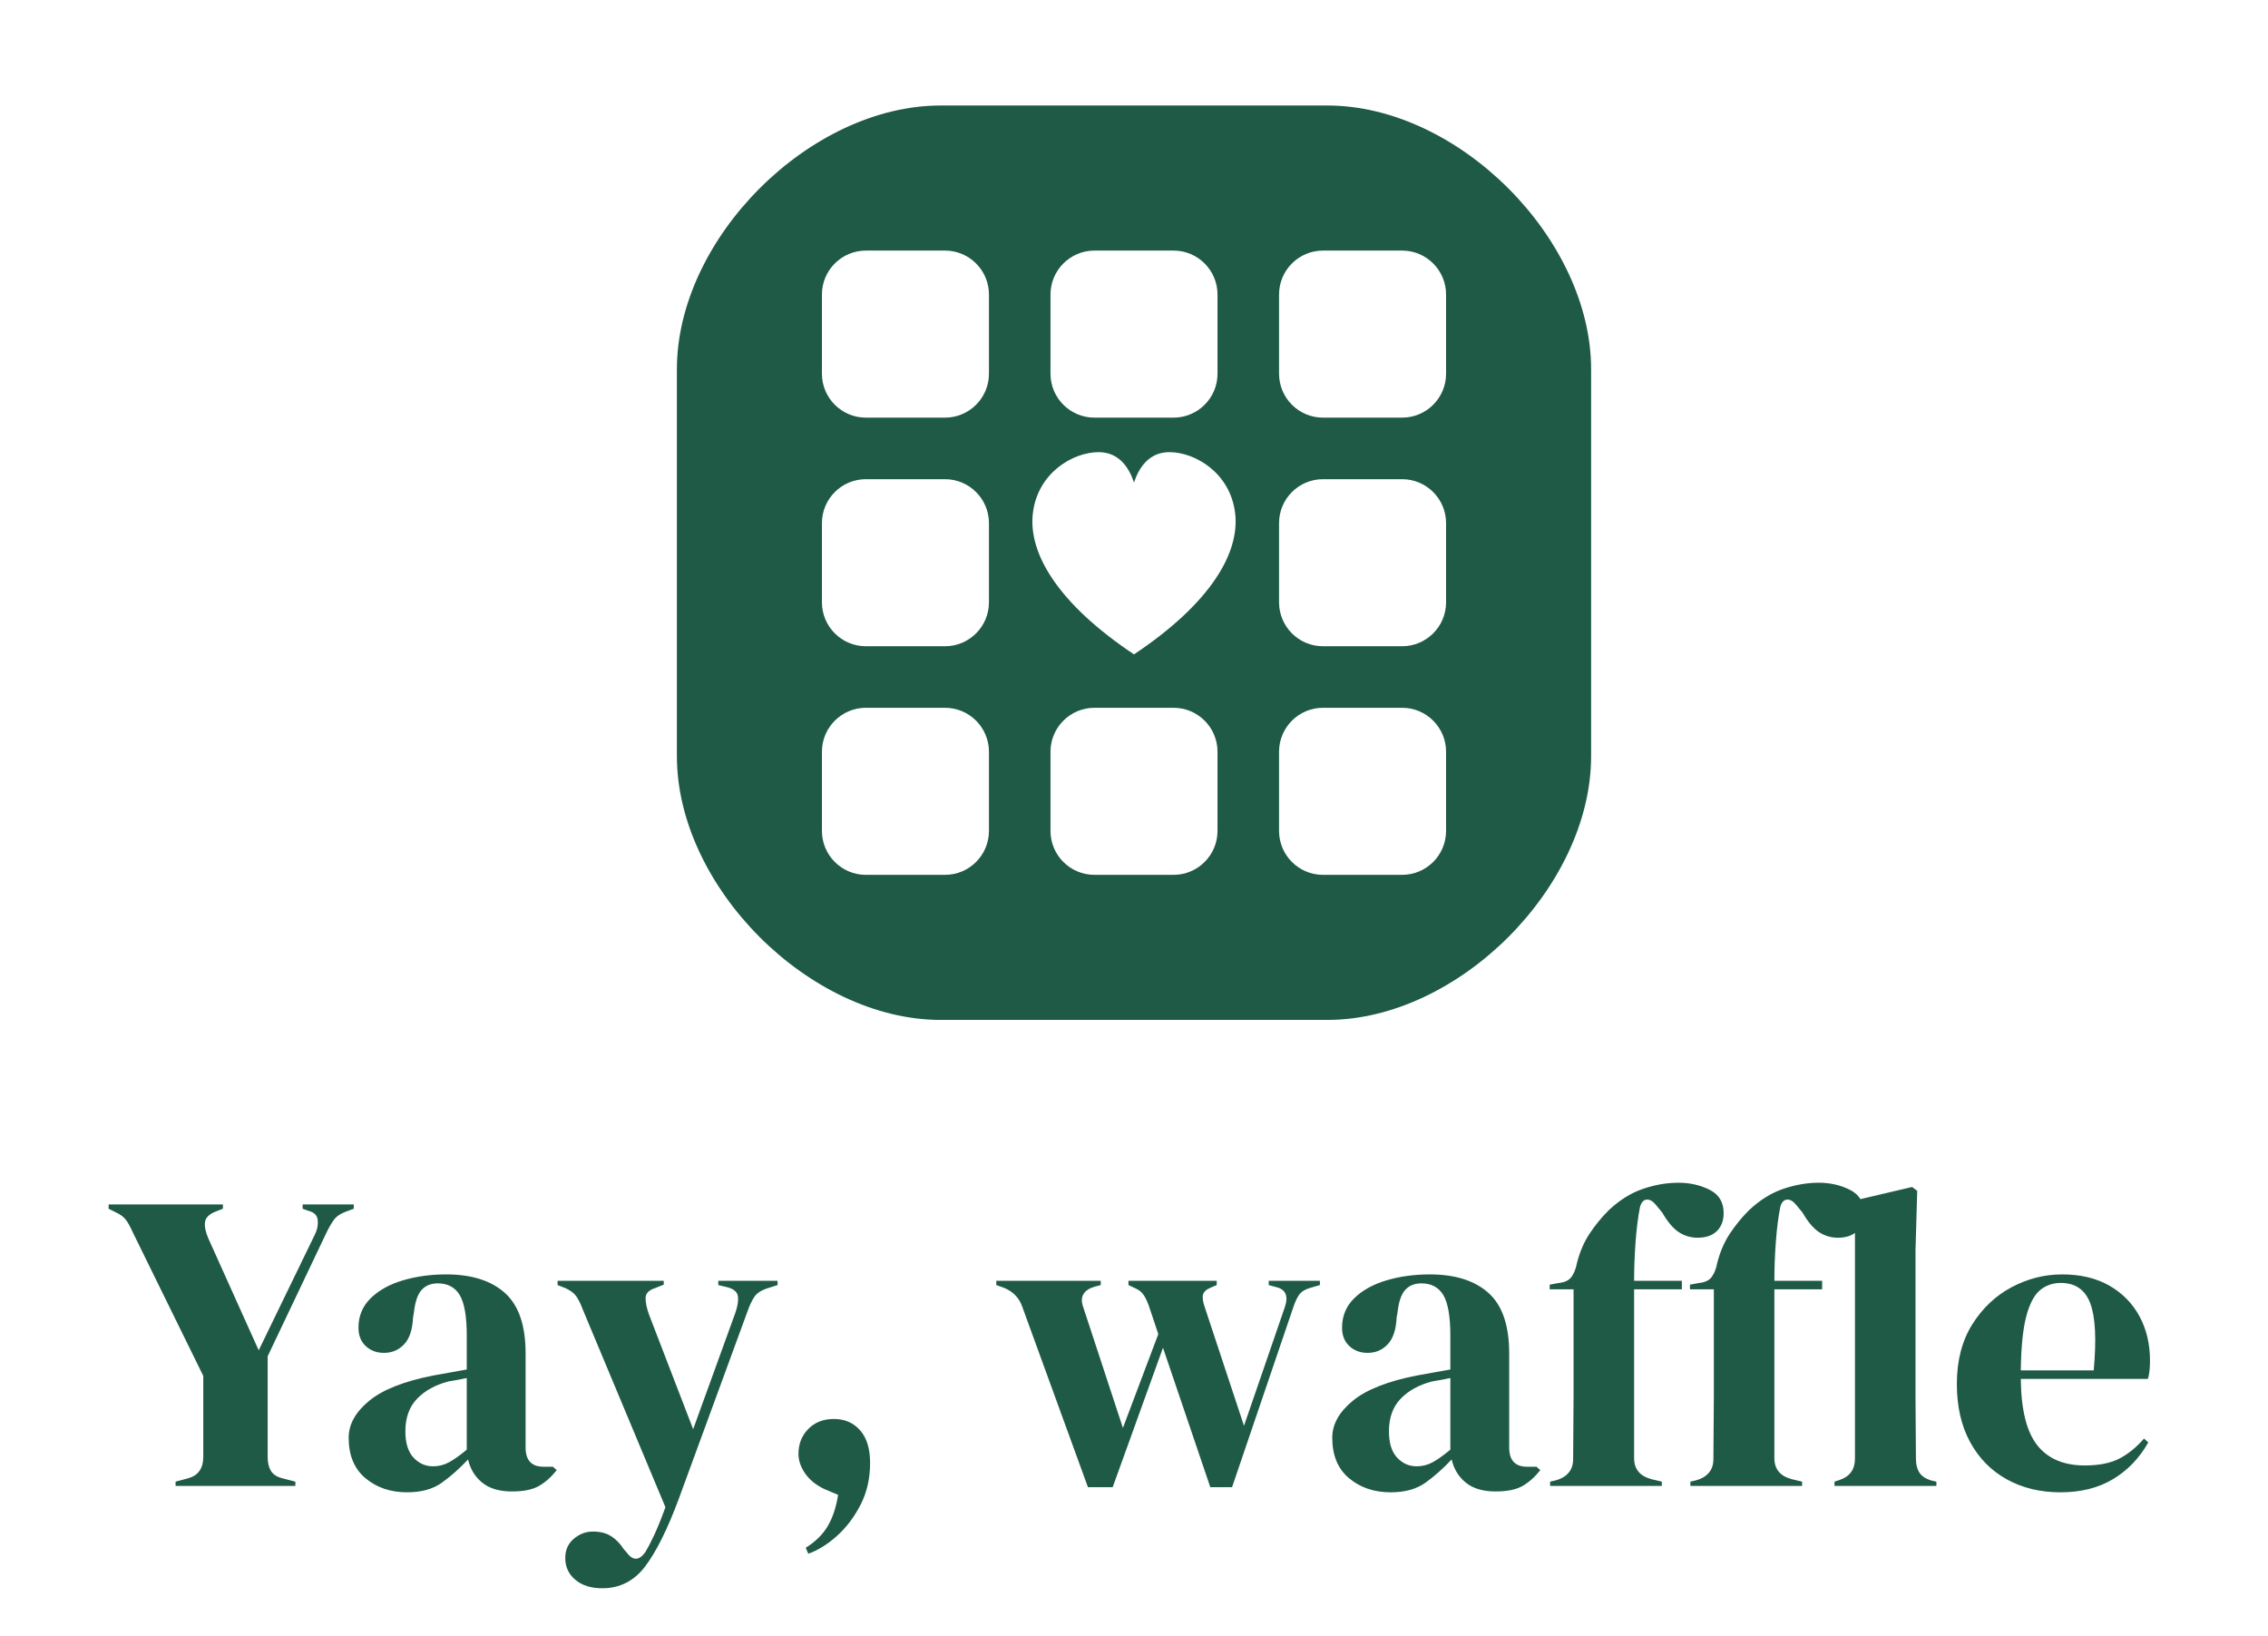
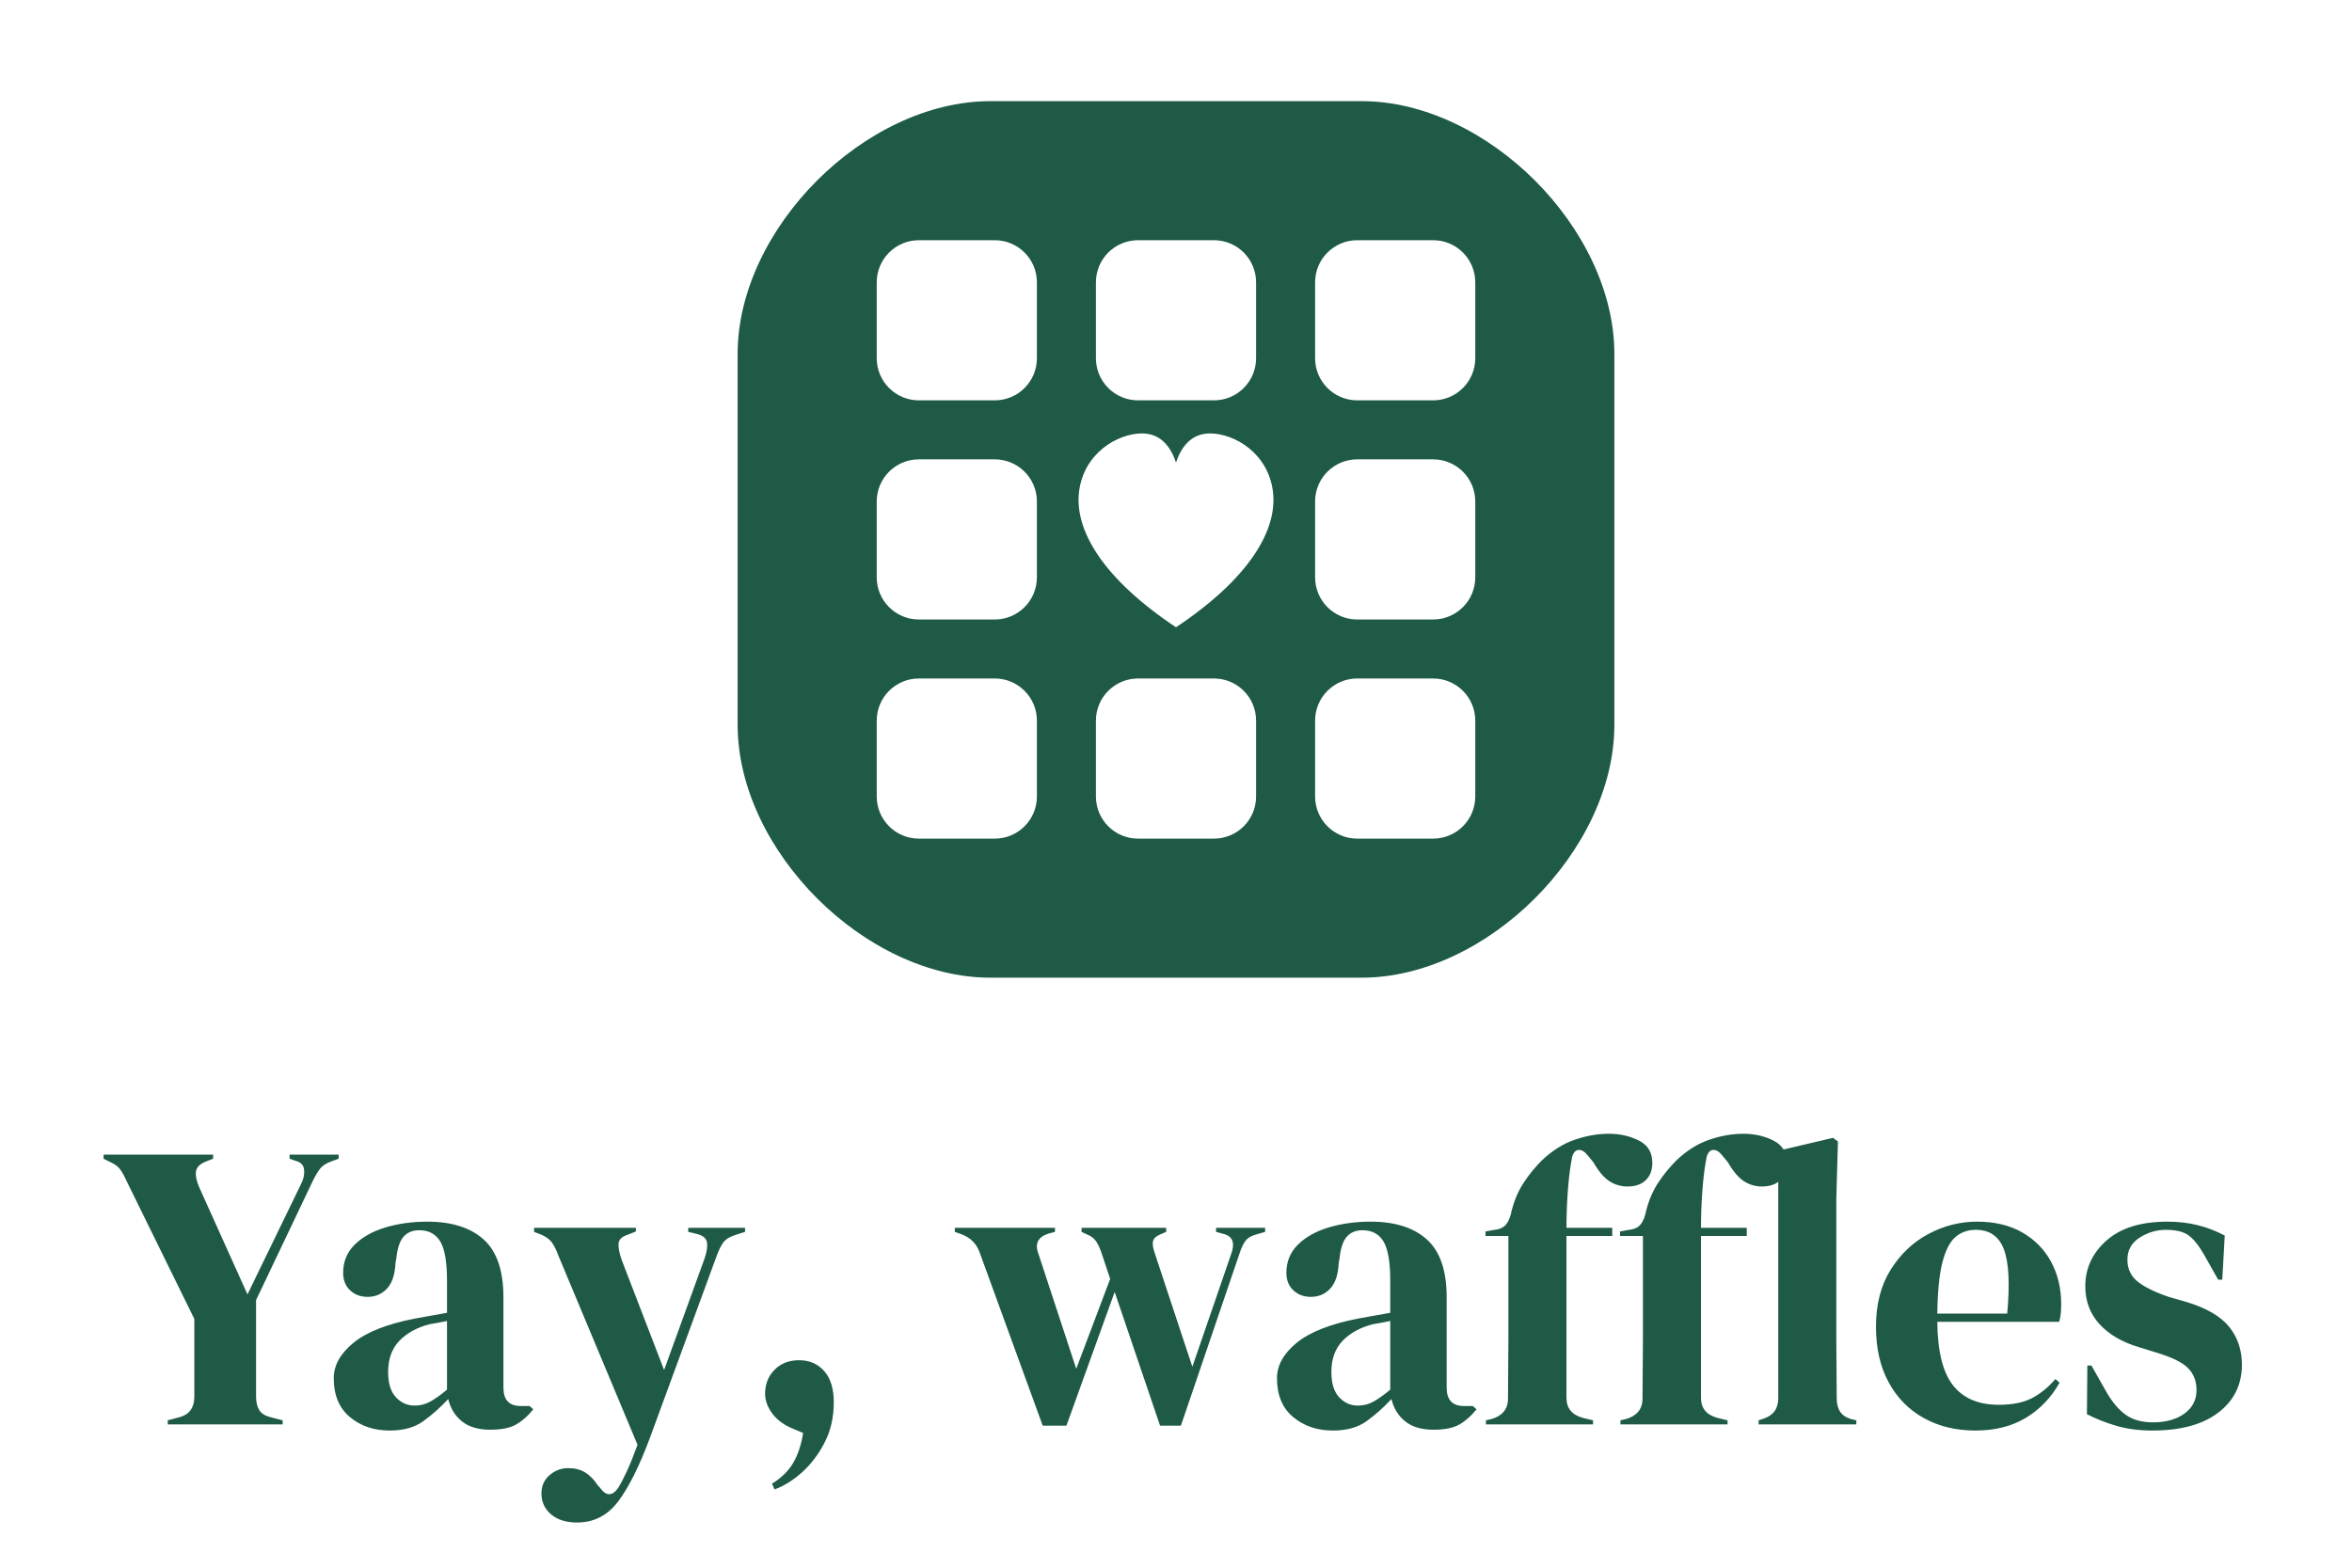
- <svg xmlns="http://www.w3.org/2000/svg" viewBox="0 0 516 372" width="516" height="372" role="img">
-   <g transform="translate(130.0,0)">
+ <svg xmlns="http://www.w3.org/2000/svg" viewBox="0 0 558 372" width="558" height="372" role="img">
+   <g transform="translate(151.0,0)">
    <path fill="#1e5a46" fill-rule="evenodd" d="M84.0 24 H172.0 C 201.76 24 232 54.24 232 84.0 V172.0 C 232 201.76 201.76 232 172.0 232 H84.0 C 54.24 232 24 201.76 24 172.0 V84.0 C 24 54.24 54.24 24 84.0 24 Z M67.0 57.0 H85.0 A10 10 0 0 1 95.0 67.0 V85.0 A10 10 0 0 1 85.0 95.0 H67.0 A10 10 0 0 1 57.0 85.0 V67.0 A10 10 0 0 1 67.0 57.0 Z M119.0 57.0 H137.0 A10 10 0 0 1 147.0 67.0 V85.0 A10 10 0 0 1 137.0 95.0 H119.0 A10 10 0 0 1 109.0 85.0 V67.0 A10 10 0 0 1 119.0 57.0 Z M171.0 57.0 H189.0 A10 10 0 0 1 199.0 67.0 V85.0 A10 10 0 0 1 189.0 95.0 H171.0 A10 10 0 0 1 161.0 85.0 V67.0 A10 10 0 0 1 171.0 57.0 Z M67.0 109.0 H85.0 A10 10 0 0 1 95.0 119.0 V137.0 A10 10 0 0 1 85.0 147.0 H67.0 A10 10 0 0 1 57.0 137.0 V119.0 A10 10 0 0 1 67.0 109.0 Z M128.0 148.85 C 110.75 137.35 103.85 125.85 105.0 116.65 C 106.15 107.45 114.2 102.85 119.95 102.85 C 124.55 102.85 126.85 106.3 128.0 109.75 C 129.15 106.3 131.45 102.85 136.05 102.85 C 141.8 102.85 149.85 107.45 151.0 116.65 C 152.15 125.85 145.25 137.35 128.0 148.85 Z M171.0 109.0 H189.0 A10 10 0 0 1 199.0 119.0 V137.0 A10 10 0 0 1 189.0 147.0 H171.0 A10 10 0 0 1 161.0 137.0 V119.0 A10 10 0 0 1 171.0 109.0 Z M67.0 161.0 H85.0 A10 10 0 0 1 95.0 171.0 V189.0 A10 10 0 0 1 85.0 199.0 H67.0 A10 10 0 0 1 57.0 189.0 V171.0 A10 10 0 0 1 67.0 161.0 Z M119.0 161.0 H137.0 A10 10 0 0 1 147.0 171.0 V189.0 A10 10 0 0 1 137.0 199.0 H119.0 A10 10 0 0 1 109.0 189.0 V171.0 A10 10 0 0 1 119.0 161.0 Z M171.0 161.0 H189.0 A10 10 0 0 1 199.0 171.0 V189.0 A10 10 0 0 1 189.0 199.0 H171.0 A10 10 0 0 1 161.0 189.0 V171.0 A10 10 0 0 1 171.0 161.0 Z" />
  </g>
-   <path fill="#1e5a46" d="M39.944 338.0V337.03L42.854 336.254Q46.249 335.284 46.249 331.404V312.974L30.244 280.382Q29.371 278.442 28.643 277.472Q27.916 276.502 26.461 275.823L24.715 274.95V273.98H50.711V274.95L48.965 275.629Q46.831 276.502 46.637 278.005Q46.443 279.509 47.413 281.74L58.859 307.154L71.663 280.77Q72.439 279.218 72.293 277.569Q72.148 275.92 70.208 275.435L68.85 274.95V273.98H80.49V274.95L78.647 275.629Q76.804 276.308 75.931 277.52Q75.058 278.733 74.185 280.576L60.896 308.512V331.404Q60.896 333.344 61.623 334.557Q62.351 335.769 64.194 336.254L67.201 337.03V338.0ZM92.615 339.455Q86.989 339.455 83.157 336.254Q79.326 333.053 79.326 327.039Q79.326 322.48 83.982 318.649Q88.638 314.817 98.629 312.877Q100.181 312.586 102.121 312.246Q104.061 311.907 106.195 311.519V303.856Q106.195 297.26 104.594 294.592Q102.994 291.925 99.599 291.925Q97.271 291.925 95.913 293.428Q94.555 294.932 94.167 298.618L93.973 299.685Q93.779 303.856 91.936 305.796Q90.093 307.736 87.377 307.736Q84.855 307.736 83.206 306.184Q81.557 304.632 81.557 302.013Q81.557 298.036 84.321 295.32Q87.086 292.604 91.645 291.246Q96.204 289.888 101.539 289.888Q110.172 289.888 114.876 294.107Q119.581 298.327 119.581 307.833V329.27Q119.581 333.635 123.655 333.635H125.789L126.662 334.411Q124.819 336.739 122.636 338.0Q120.454 339.261 116.477 339.261Q112.209 339.261 109.736 337.273Q107.262 335.284 106.486 331.986Q103.576 335.09 100.52 337.272Q97.465 339.455 92.615 339.455ZM98.532 333.538Q100.472 333.538 102.169 332.616Q103.867 331.695 106.195 329.755V313.459Q105.225 313.653 104.255 313.847Q103.285 314.041 102.024 314.235Q97.562 315.399 94.894 318.163Q92.227 320.928 92.227 325.584Q92.227 329.561 94.07 331.549Q95.913 333.538 98.532 333.538ZM137.041 361.28Q133.161 361.28 130.882 359.34Q128.602 357.4 128.602 354.393Q128.602 351.677 130.542 350.028Q132.482 348.379 134.907 348.379Q137.332 348.379 138.981 349.398Q140.63 350.416 141.891 352.356L142.57 353.132Q144.704 356.042 146.838 353.035Q147.711 351.58 148.827 349.203Q149.942 346.827 151.397 342.85L132.579 297.842Q131.9 295.999 131.124 294.884Q130.348 293.768 128.602 292.992L126.856 292.313V291.343H151.009V292.216L149.069 292.992Q146.935 293.671 146.887 295.174Q146.838 296.678 147.614 298.909L157.702 325.099L167.305 298.618Q168.081 296.387 167.887 294.884Q167.693 293.38 165.462 292.798L163.425 292.313V291.343H176.908V292.313L174.774 292.992Q172.543 293.671 171.67 294.932Q170.797 296.193 170.021 298.424L154.404 341.007Q150.621 351.192 146.838 356.236Q143.055 361.28 137.041 361.28ZM183.892 353.423 183.31 352.065Q186.608 350.028 188.305 347.167Q190.003 344.305 190.682 340.037L187.481 338.679Q184.668 337.321 183.165 335.139Q181.661 332.956 181.661 330.725Q181.661 327.33 183.892 325.05Q186.123 322.771 189.712 322.771Q193.398 322.771 195.678 325.341Q197.957 327.912 197.957 332.762Q197.957 338.097 195.774 342.317Q193.592 346.536 190.391 349.398Q187.19 352.259 183.892 353.423ZM247.524 338.291 232.586 297.26Q231.519 294.156 228.318 292.895L226.669 292.313V291.343H250.434V292.313L248.979 292.701Q245.196 293.865 246.457 297.357L255.478 324.808L263.529 303.468L261.686 297.939Q261.007 295.805 260.279 294.69Q259.552 293.574 258.388 293.089L256.739 292.313V291.343H276.818V292.313L275.46 292.895Q274.005 293.477 273.714 294.447Q273.423 295.417 274.102 297.357L283.026 324.323L292.241 297.551Q293.599 293.865 290.786 292.895L288.652 292.313V291.343H300.292V292.313L297.964 292.992Q296.315 293.477 295.587 294.495Q294.86 295.514 294.278 297.26L280.31 338.291H275.363L264.596 306.572L253.15 338.291ZM316.394 339.455Q310.768 339.455 306.937 336.254Q303.105 333.053 303.105 327.039Q303.105 322.48 307.761 318.649Q312.417 314.817 322.408 312.877Q323.96 312.586 325.9 312.246Q327.84 311.907 329.974 311.519V303.856Q329.974 297.26 328.374 294.592Q326.773 291.925 323.378 291.925Q321.05 291.925 319.692 293.428Q318.334 294.932 317.946 298.618L317.752 299.685Q317.558 303.856 315.715 305.796Q313.872 307.736 311.156 307.736Q308.634 307.736 306.985 306.184Q305.336 304.632 305.336 302.013Q305.336 298.036 308.101 295.32Q310.865 292.604 315.424 291.246Q319.983 289.888 325.318 289.888Q333.951 289.888 338.656 294.107Q343.36 298.327 343.36 307.833V329.27Q343.36 333.635 347.434 333.635H349.568L350.441 334.411Q348.598 336.739 346.416 338.0Q344.233 339.261 340.256 339.261Q335.988 339.261 333.515 337.273Q331.041 335.284 330.265 331.986Q327.355 335.09 324.3 337.272Q321.244 339.455 316.394 339.455ZM322.311 333.538Q324.251 333.538 325.949 332.616Q327.646 331.695 329.974 329.755V313.459Q329.004 313.653 328.034 313.847Q327.064 314.041 325.803 314.235Q321.341 315.399 318.673 318.163Q316.006 320.928 316.006 325.584Q316.006 329.561 317.849 331.549Q319.692 333.538 322.311 333.538ZM352.672 338.0V337.03L353.933 336.739Q355.776 336.254 356.843 335.042Q357.91 333.829 357.91 331.889Q357.91 328.3 357.959 324.76Q358.007 321.219 358.007 317.63V293.283H352.575V292.216L354.709 291.828Q356.649 291.634 357.522 290.47Q358.395 289.306 358.783 287.269Q359.753 283.486 361.644 280.625Q363.536 277.763 365.961 275.338Q369.647 271.846 373.769 270.44Q377.892 269.033 381.869 269.033Q385.749 269.033 388.95 270.634Q392.151 272.234 392.151 275.92Q392.151 278.539 390.599 280.043Q389.047 281.546 386.234 281.546Q383.906 281.546 381.966 280.285Q380.026 279.024 378.183 275.823L376.825 274.174Q375.758 272.816 374.691 272.865Q373.624 272.913 373.139 274.465Q372.46 277.86 372.12 282.419Q371.781 286.978 371.781 291.343H382.645V293.283H371.781V331.695Q371.781 335.381 375.661 336.448L378.086 337.03V338.0ZM384.585 338.0V337.03L385.846 336.739Q387.689 336.254 388.756 335.042Q389.823 333.829 389.823 331.889Q389.823 328.3 389.872 324.76Q389.92 321.219 389.92 317.63V293.283H384.488V292.216L386.622 291.828Q388.562 291.634 389.435 290.47Q390.308 289.306 390.696 287.269Q391.666 283.486 393.558 280.625Q395.449 277.763 397.874 275.338Q401.56 271.846 405.683 270.44Q409.805 269.033 413.782 269.033Q417.662 269.033 420.863 270.634Q424.064 272.234 424.064 275.92Q424.064 278.539 422.512 280.043Q420.96 281.546 418.147 281.546Q415.819 281.546 413.879 280.285Q411.939 279.024 410.096 275.823L408.738 274.174Q407.671 272.816 406.604 272.865Q405.537 272.913 405.052 274.465Q404.373 277.86 404.034 282.419Q403.694 286.978 403.694 291.343H414.558V293.283H403.694V331.695Q403.694 335.381 407.574 336.448L409.999 337.03V338.0ZM417.371 338.0V337.03L418.535 336.642Q422.027 335.478 422.027 331.792V279.897Q422.027 277.957 421.251 276.938Q420.475 275.92 418.535 275.435L417.274 275.144V274.174L435.025 270.003L436.189 270.876L435.801 284.456V317.63Q435.801 321.219 435.849 324.76Q435.898 328.3 435.898 331.792Q435.898 333.732 436.674 334.945Q437.45 336.157 439.293 336.739L440.554 337.03V338.0ZM469.169 289.888Q475.474 289.888 479.936 292.458Q484.398 295.029 486.775 299.442Q489.151 303.856 489.151 309.482Q489.151 310.549 489.054 311.664Q488.957 312.78 488.666 313.653H459.76Q459.857 324.129 463.495 328.736Q467.132 333.344 474.31 333.344Q479.16 333.344 482.167 331.792Q485.174 330.24 487.793 327.233L488.763 328.106Q485.756 333.441 480.761 336.448Q475.765 339.455 468.781 339.455Q461.894 339.455 456.559 336.496Q451.224 333.538 448.217 328.009Q445.21 322.48 445.21 314.817Q445.21 306.863 448.702 301.285Q452.194 295.708 457.675 292.798Q463.155 289.888 469.169 289.888ZM468.878 291.828Q466.065 291.828 464.077 293.525Q462.088 295.223 460.973 299.539Q459.857 303.856 459.76 311.713H476.347Q477.317 301.14 475.571 296.484Q473.825 291.828 468.878 291.828Z" />
+   <path fill="#1e5a46" d="M39.798 338.0V337.03L42.708 336.254Q46.103 335.284 46.103 331.404V312.974L30.098 280.382Q29.225 278.442 28.498 277.472Q27.77 276.502 26.315 275.823L24.569 274.95V273.98H50.565V274.95L48.819 275.629Q46.685 276.502 46.491 278.005Q46.297 279.509 47.267 281.74L58.713 307.154L71.517 280.77Q72.293 279.218 72.148 277.569Q72.002 275.92 70.062 275.435L68.704 274.95V273.98H80.344V274.95L78.501 275.629Q76.658 276.308 75.785 277.52Q74.912 278.733 74.039 280.576L60.75 308.512V331.404Q60.75 333.344 61.478 334.557Q62.205 335.769 64.048 336.254L67.055 337.03V338.0ZM92.469 339.455Q86.843 339.455 83.012 336.254Q79.18 333.053 79.18 327.039Q79.18 322.48 83.836 318.649Q88.492 314.817 98.483 312.877Q100.035 312.586 101.975 312.246Q103.915 311.907 106.049 311.519V303.856Q106.049 297.26 104.449 294.592Q102.848 291.925 99.453 291.925Q97.125 291.925 95.767 293.428Q94.409 294.932 94.021 298.618L93.827 299.685Q93.633 303.856 91.79 305.796Q89.947 307.736 87.231 307.736Q84.709 307.736 83.06 306.184Q81.411 304.632 81.411 302.013Q81.411 298.036 84.175 295.32Q86.94 292.604 91.499 291.246Q96.058 289.888 101.393 289.888Q110.026 289.888 114.731 294.107Q119.435 298.327 119.435 307.833V329.27Q119.435 333.635 123.509 333.635H125.643L126.516 334.411Q124.673 336.739 122.49 338.0Q120.308 339.261 116.331 339.261Q112.063 339.261 109.59 337.273Q107.116 335.284 106.34 331.986Q103.43 335.09 100.375 337.272Q97.319 339.455 92.469 339.455ZM98.386 333.538Q100.326 333.538 102.024 332.616Q103.721 331.695 106.049 329.755V313.459Q105.079 313.653 104.109 313.847Q103.139 314.041 101.878 314.235Q97.416 315.399 94.749 318.163Q92.081 320.928 92.081 325.584Q92.081 329.561 93.924 331.549Q95.767 333.538 98.386 333.538ZM136.895 361.28Q133.015 361.28 130.736 359.34Q128.456 357.4 128.456 354.393Q128.456 351.677 130.396 350.028Q132.336 348.379 134.761 348.379Q137.186 348.379 138.835 349.398Q140.484 350.416 141.745 352.356L142.424 353.132Q144.558 356.042 146.692 353.035Q147.565 351.58 148.68 349.203Q149.796 346.827 151.251 342.85L132.433 297.842Q131.754 295.999 130.978 294.884Q130.202 293.768 128.456 292.992L126.71 292.313V291.343H150.863V292.216L148.923 292.992Q146.789 293.671 146.74 295.174Q146.692 296.678 147.468 298.909L157.556 325.099L167.159 298.618Q167.935 296.387 167.741 294.884Q167.547 293.38 165.316 292.798L163.279 292.313V291.343H176.762V292.313L174.628 292.992Q172.397 293.671 171.524 294.932Q170.651 296.193 169.875 298.424L154.258 341.007Q150.475 351.192 146.692 356.236Q142.909 361.28 136.895 361.28ZM183.746 353.423 183.164 352.065Q186.462 350.028 188.16 347.167Q189.857 344.305 190.536 340.037L187.335 338.679Q184.522 337.321 183.019 335.139Q181.515 332.956 181.515 330.725Q181.515 327.33 183.746 325.05Q185.977 322.771 189.566 322.771Q193.252 322.771 195.531 325.341Q197.811 327.912 197.811 332.762Q197.811 338.097 195.629 342.317Q193.446 346.536 190.245 349.398Q187.044 352.259 183.746 353.423ZM247.378 338.291 232.44 297.26Q231.373 294.156 228.172 292.895L226.523 292.313V291.343H250.288V292.313L248.833 292.701Q245.05 293.865 246.311 297.357L255.332 324.808L263.383 303.468L261.54 297.939Q260.861 295.805 260.134 294.69Q259.406 293.574 258.242 293.089L256.593 292.313V291.343H276.672V292.313L275.314 292.895Q273.859 293.477 273.568 294.447Q273.277 295.417 273.956 297.357L282.88 324.323L292.095 297.551Q293.453 293.865 290.64 292.895L288.506 292.313V291.343H300.146V292.313L297.818 292.992Q296.169 293.477 295.442 294.495Q294.714 295.514 294.132 297.26L280.164 338.291H275.217L264.45 306.572L253.004 338.291ZM316.248 339.455Q310.622 339.455 306.791 336.254Q302.959 333.053 302.959 327.039Q302.959 322.48 307.615 318.649Q312.271 314.817 322.262 312.877Q323.814 312.586 325.754 312.246Q327.694 311.907 329.828 311.519V303.856Q329.828 297.26 328.228 294.592Q326.627 291.925 323.232 291.925Q320.904 291.925 319.546 293.428Q318.188 294.932 317.8 298.618L317.606 299.685Q317.412 303.856 315.569 305.796Q313.726 307.736 311.01 307.736Q308.488 307.736 306.839 306.184Q305.19 304.632 305.19 302.013Q305.19 298.036 307.954 295.32Q310.719 292.604 315.278 291.246Q319.837 289.888 325.172 289.888Q333.805 289.888 338.51 294.107Q343.214 298.327 343.214 307.833V329.27Q343.214 333.635 347.288 333.635H349.422L350.295 334.411Q348.452 336.739 346.269 338.0Q344.087 339.261 340.11 339.261Q335.842 339.261 333.369 337.273Q330.895 335.284 330.119 331.986Q327.209 335.09 324.154 337.272Q321.098 339.455 316.248 339.455ZM322.165 333.538Q324.105 333.538 325.803 332.616Q327.5 331.695 329.828 329.755V313.459Q328.858 313.653 327.888 313.847Q326.918 314.041 325.657 314.235Q321.195 315.399 318.528 318.163Q315.86 320.928 315.86 325.584Q315.86 329.561 317.703 331.549Q319.546 333.538 322.165 333.538ZM352.526 338.0V337.03L353.787 336.739Q355.63 336.254 356.697 335.042Q357.764 333.829 357.764 331.889Q357.764 328.3 357.812 324.76Q357.861 321.219 357.861 317.63V293.283H352.429V292.216L354.563 291.828Q356.503 291.634 357.376 290.47Q358.249 289.306 358.637 287.269Q359.607 283.486 361.498 280.625Q363.39 277.763 365.815 275.338Q369.501 271.846 373.623 270.44Q377.746 269.033 381.723 269.033Q385.603 269.033 388.804 270.634Q392.005 272.234 392.005 275.92Q392.005 278.539 390.453 280.043Q388.901 281.546 386.088 281.546Q383.76 281.546 381.82 280.285Q379.88 279.024 378.037 275.823L376.679 274.174Q375.612 272.816 374.545 272.865Q373.478 272.913 372.993 274.465Q372.314 277.86 371.975 282.419Q371.635 286.978 371.635 291.343H382.499V293.283H371.635V331.695Q371.635 335.381 375.515 336.448L377.94 337.03V338.0ZM384.439 338.0V337.03L385.7 336.739Q387.543 336.254 388.61 335.042Q389.677 333.829 389.677 331.889Q389.677 328.3 389.726 324.76Q389.774 321.219 389.774 317.63V293.283H384.342V292.216L386.476 291.828Q388.416 291.634 389.289 290.47Q390.162 289.306 390.55 287.269Q391.52 283.486 393.411 280.625Q395.303 277.763 397.728 275.338Q401.414 271.846 405.536 270.44Q409.659 269.033 413.636 269.033Q417.516 269.033 420.717 270.634Q423.918 272.234 423.918 275.92Q423.918 278.539 422.366 280.043Q420.814 281.546 418.001 281.546Q415.673 281.546 413.733 280.285Q411.793 279.024 409.95 275.823L408.592 274.174Q407.525 272.816 406.458 272.865Q405.391 272.913 404.906 274.465Q404.227 277.86 403.888 282.419Q403.548 286.978 403.548 291.343H414.412V293.283H403.548V331.695Q403.548 335.381 407.428 336.448L409.853 337.03V338.0ZM417.225 338.0V337.03L418.389 336.642Q421.881 335.478 421.881 331.792V279.897Q421.881 277.957 421.105 276.938Q420.329 275.92 418.389 275.435L417.128 275.144V274.174L434.879 270.003L436.043 270.876L435.655 284.456V317.63Q435.655 321.219 435.704 324.76Q435.752 328.3 435.752 331.792Q435.752 333.732 436.528 334.945Q437.304 336.157 439.147 336.739L440.408 337.03V338.0ZM469.023 289.888Q475.328 289.888 479.79 292.458Q484.252 295.029 486.629 299.442Q489.005 303.856 489.005 309.482Q489.005 310.549 488.908 311.664Q488.811 312.78 488.52 313.653H459.614Q459.711 324.129 463.349 328.736Q466.986 333.344 474.164 333.344Q479.014 333.344 482.021 331.792Q485.028 330.24 487.647 327.233L488.617 328.106Q485.61 333.441 480.615 336.448Q475.619 339.455 468.635 339.455Q461.748 339.455 456.413 336.496Q451.078 333.538 448.071 328.009Q445.064 322.48 445.064 314.817Q445.064 306.863 448.556 301.285Q452.048 295.708 457.529 292.798Q463.009 289.888 469.023 289.888ZM468.732 291.828Q465.919 291.828 463.931 293.525Q461.942 295.223 460.827 299.539Q459.711 303.856 459.614 311.713H476.201Q477.171 301.14 475.425 296.484Q473.679 291.828 468.732 291.828ZM510.636 339.455Q505.883 339.455 502.1 338.339Q498.317 337.224 495.116 335.575L495.213 324.032H496.183L499.481 329.852Q501.615 333.732 504.186 335.624Q506.756 337.515 510.733 337.515Q515.389 337.515 518.25 335.429Q521.112 333.344 521.112 329.852Q521.112 326.651 519.075 324.614Q517.038 322.577 511.509 320.928L507.435 319.667Q501.518 317.921 498.123 314.235Q494.728 310.549 494.728 305.214Q494.728 298.812 499.772 294.35Q504.816 289.888 514.225 289.888Q518.008 289.888 521.355 290.712Q524.701 291.537 527.805 293.186L527.223 303.662H526.253L522.858 297.648Q521.015 294.447 519.221 293.137Q517.426 291.828 513.837 291.828Q510.539 291.828 507.629 293.671Q504.719 295.514 504.719 298.909Q504.719 302.207 507.192 304.147Q509.666 306.087 514.516 307.736L518.881 308.997Q525.865 311.131 528.872 314.865Q531.879 318.6 531.879 323.838Q531.879 330.919 526.302 335.187Q520.724 339.455 510.636 339.455Z" />
</svg>
